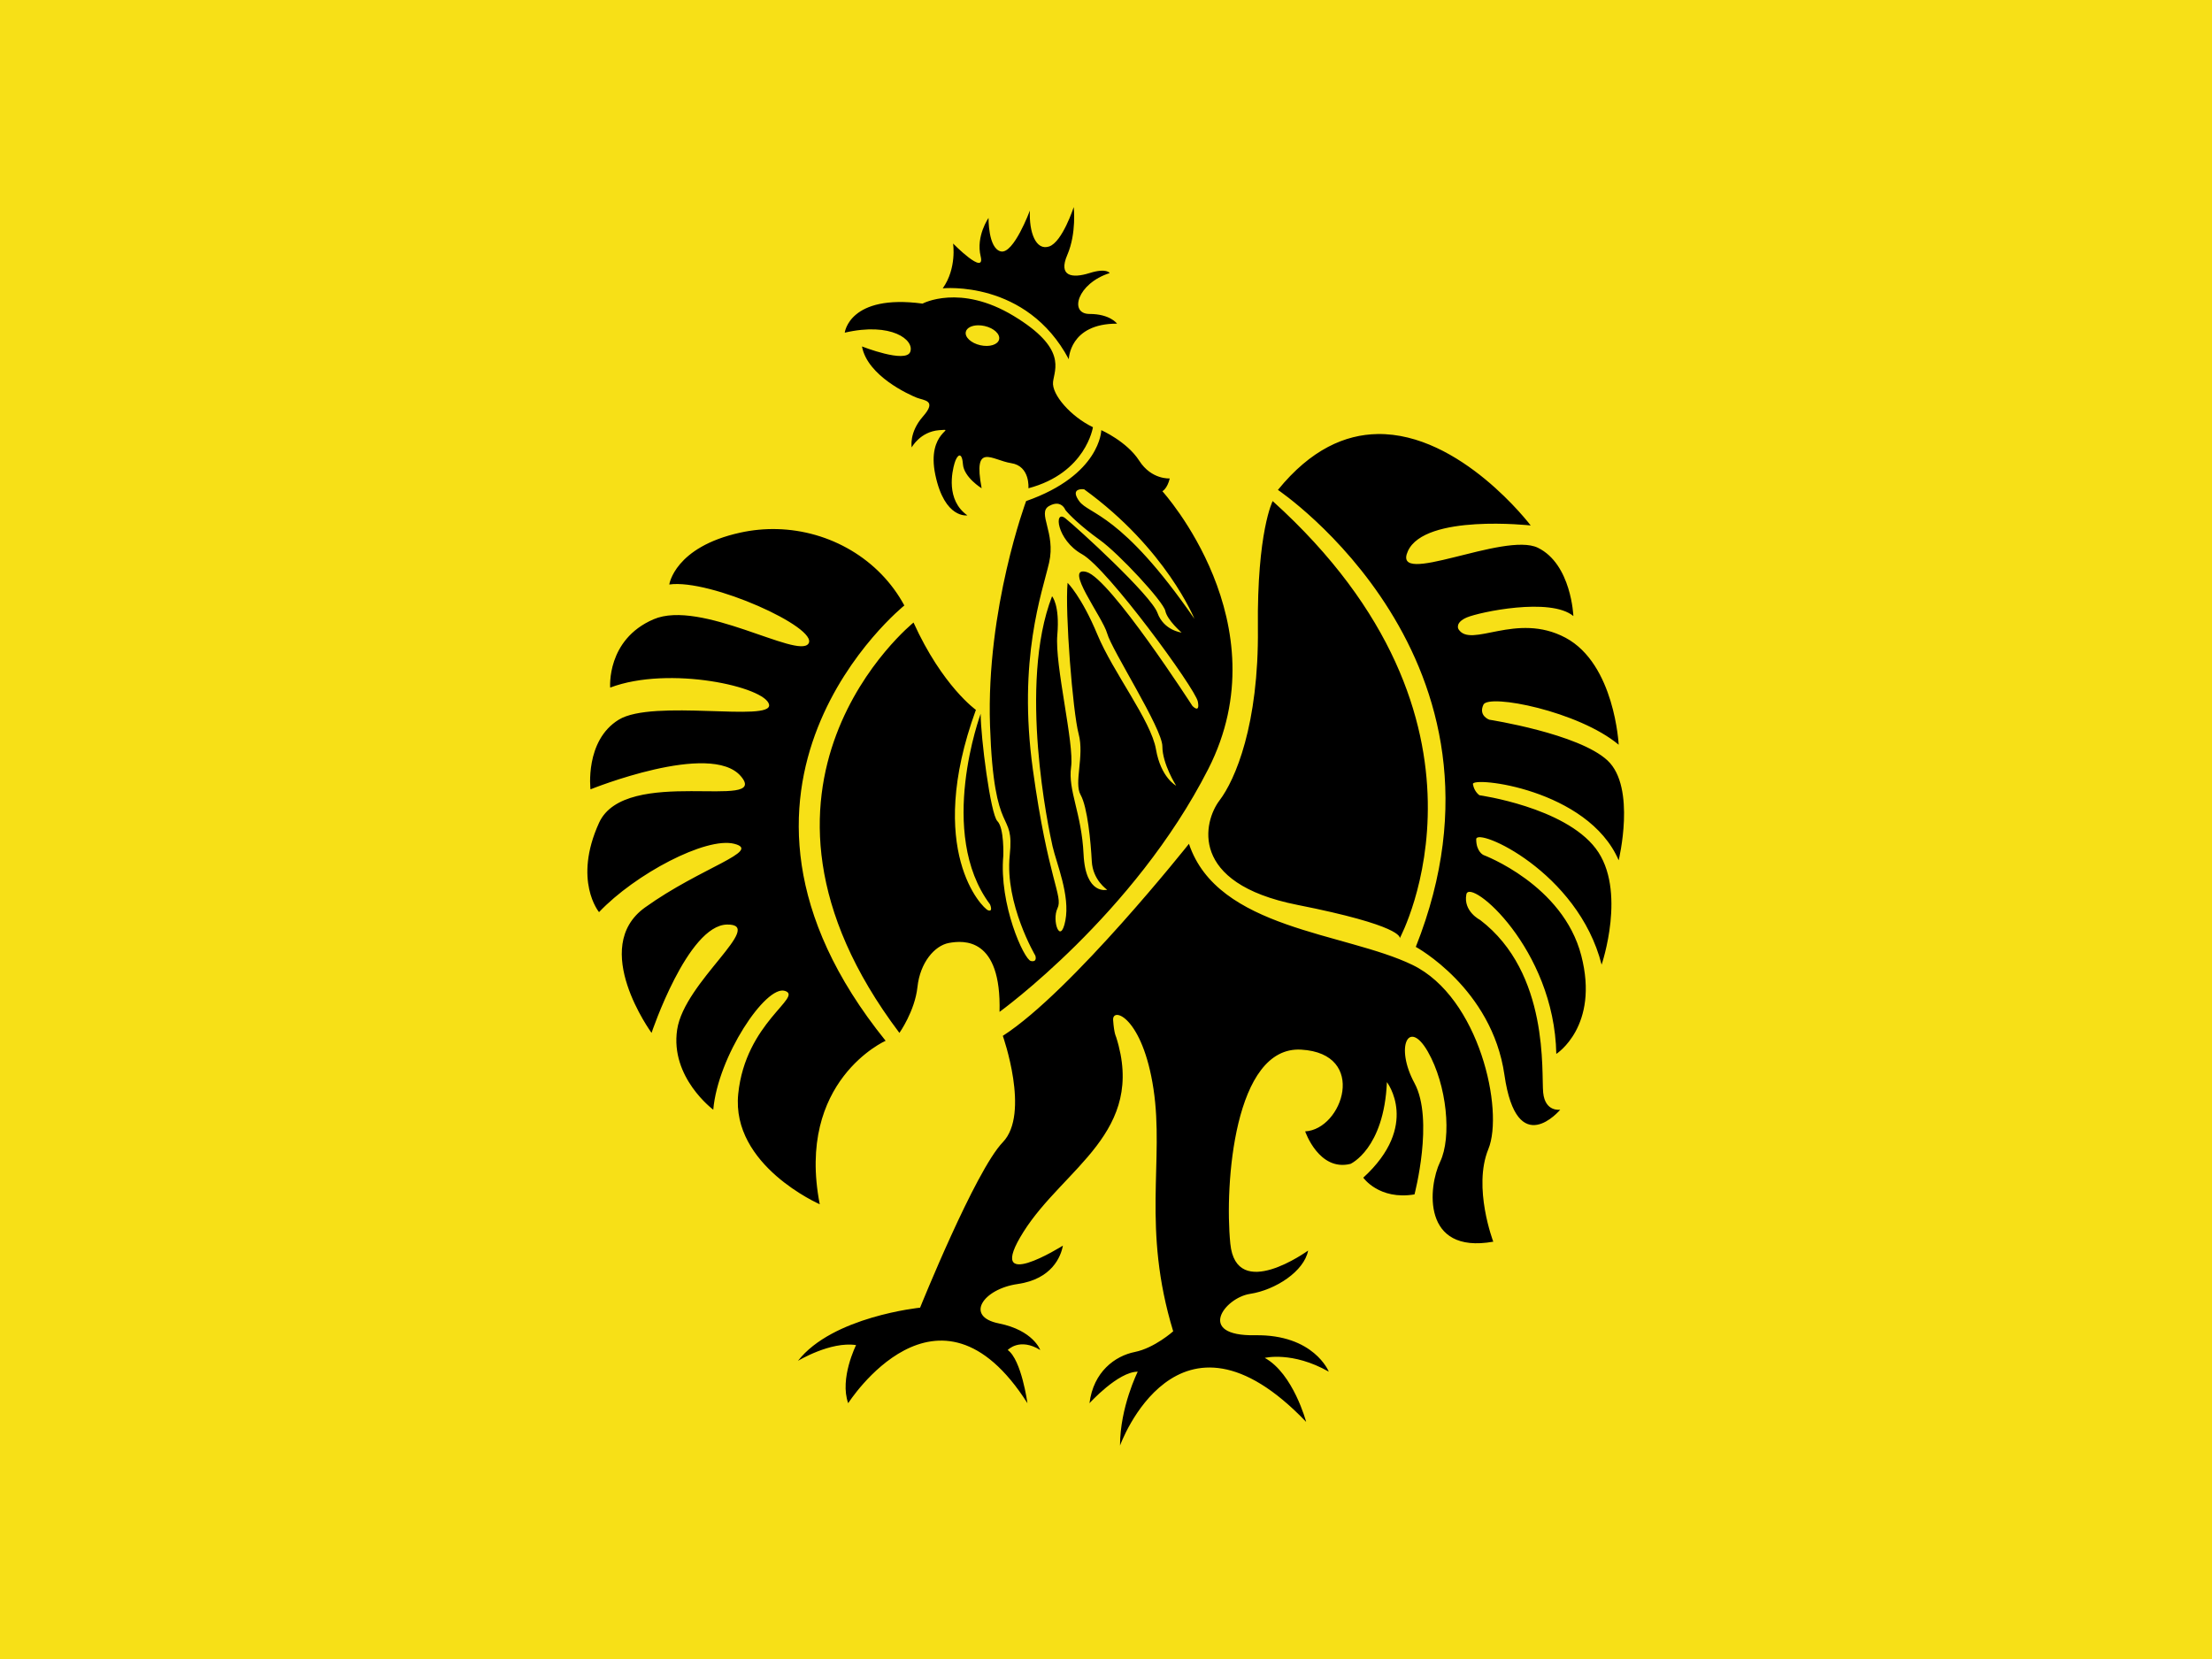
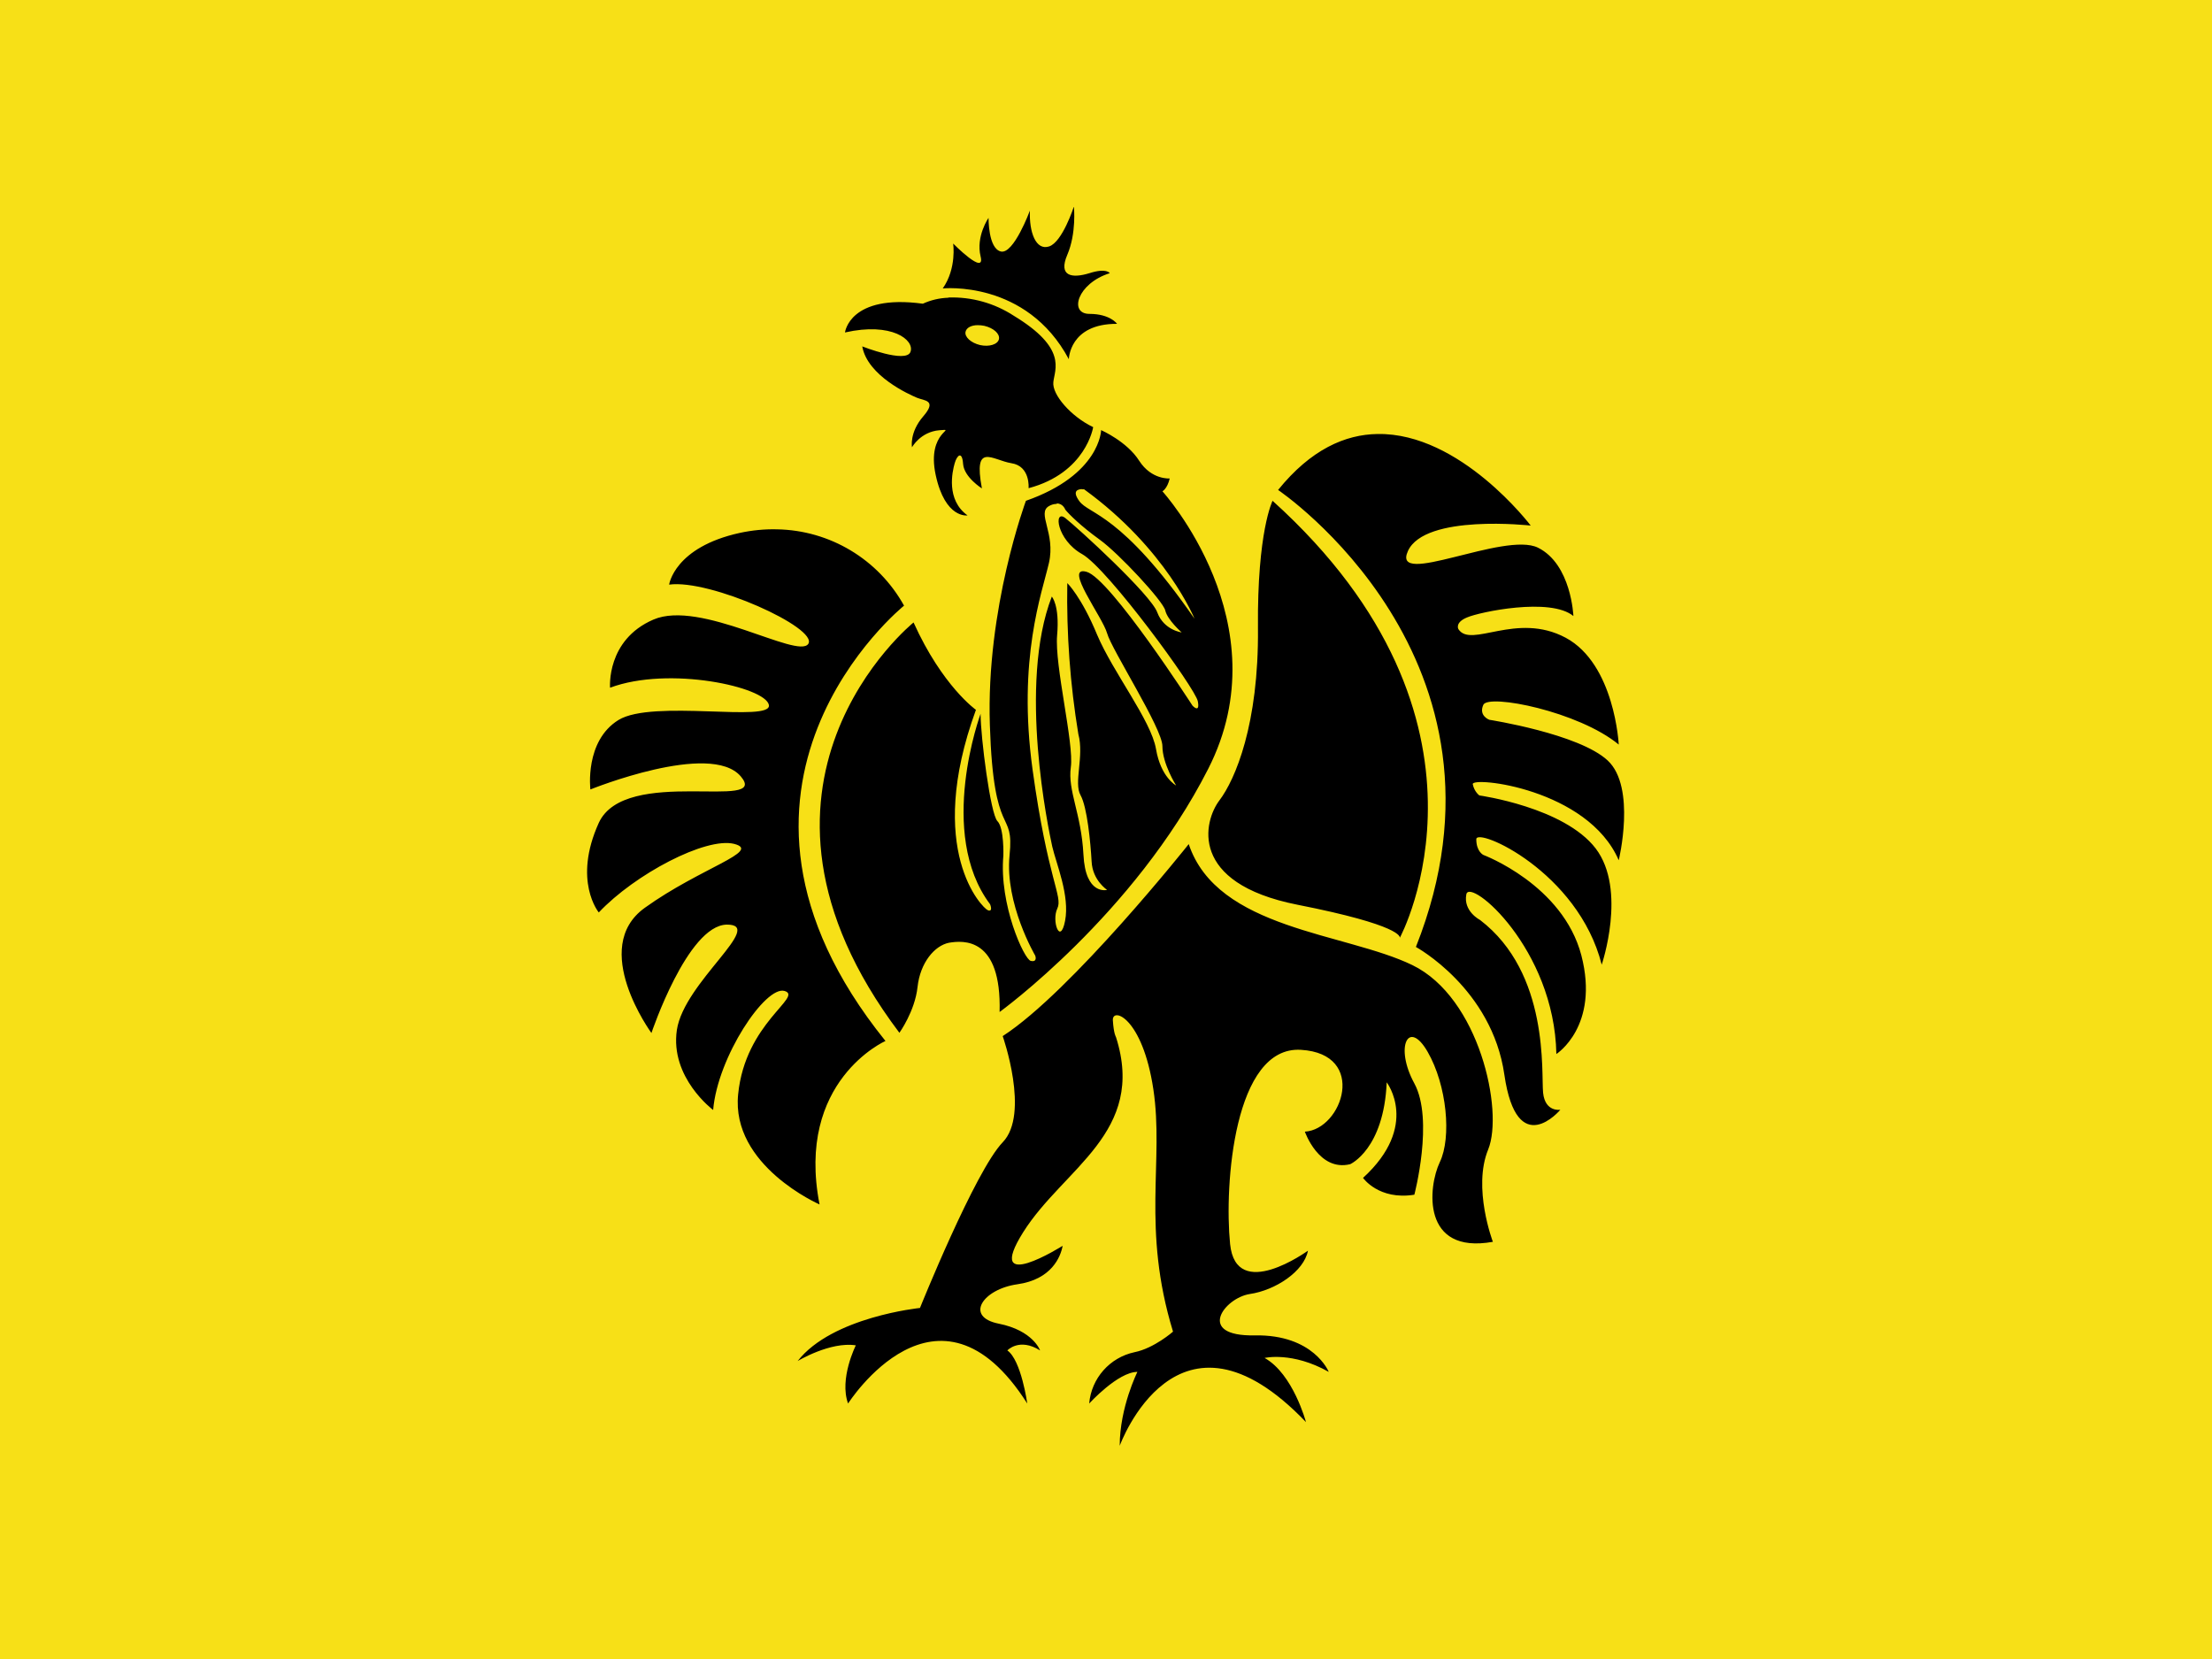
- <svg xmlns="http://www.w3.org/2000/svg" version="1.1" id="svg1" width="1000" height="750" viewBox="0 0 1000 750" xml:space="preserve">
-   <defs id="defs1">
-     <clipPath id="clipPath18" clipPathUnits="userSpaceOnUse">
-       <path style="clip-rule:evenodd" id="path16" d="M 0,1.2207e-4 H 1080 V 540 H 0 Z" />
-     </clipPath>
-     <clipPath id="clipPath36" clipPathUnits="userSpaceOnUse">
-       <path style="clip-rule:evenodd" id="path34" d="M -3.0518e-5,540 H 1080 V 6.1035e-5 H -6.1035e-5" />
-     </clipPath>
-     <clipPath id="clipPath46" clipPathUnits="userSpaceOnUse">
-       <path style="clip-rule:evenodd" id="path44" d="M -6.1035e-5,540 H 1080 V 6.1035e-5 H -6.1035e-5" />
-     </clipPath>
-   </defs>
-   <rect width="100%" fill="#bae6fd" id="rect24" x="-1.6103119e-06" y="-1.5173302e-07" style="fill:#f7e017;fill-opacity:1;stroke-width:1" height="100%" ry="0" rx="0" />
-   <path id="path1" d="M 366.5 91.875 C 366.5 91.875 363.625 100.75 360.25 101.875 C 356.875 103 355.125 98.249 355.375 92.749 C 355.375 92.749 351.25 103.875 348 103.125 C 344.75 102.375 344.875 94.625 344.875 94.625 C 344.875 94.625 341.625 99.25 342.875 104.375 C 344.125 109.5 335.875 101.125 335.875 101.125 C 335.875 101.125 336.875 107.375 333.25 112.5 C 333.25 112.5 354.5 110.25 365.25 130.5 C 365.25 130.5 365.375 121.426 377.5 121.463 C 377.5 121.463 375.75 119 370.5 119 C 365.25 119 367.375 111.25 375.625 108.625 C 375.625 108.625 374.875 107.25 370.5 108.625 C 366.125 110 362.5 109.5 364.875 104 C 367.25 98.5 366.5 91.875 366.5 91.875 z M 334.578 114.843 C 330.5 115.093 328.125 116.375 328.125 116.375 C 309.5 113.875 308.375 123.75 308.375 123.75 C 320.25 121 326.125 125.625 325 128.625 C 323.875 131.625 312.75 127.25 312.75 127.25 C 314.125 134.75 324.75 139.5 326.625 140.25 C 328.5 141 331.875 140.875 328.25 145 C 324.625 149.125 325.375 152.875 325.375 152.875 C 325.375 152.875 327.499 148.875 332.374 148.5 C 337.249 148.125 329 148.624 331.375 159.874 C 333.75 171.124 339.5 170.125 339.5 170.125 C 334 166.25 335.625 159 336.25 156.875 C 336.875 154.75 338.124 153.75 338.374 157.125 C 338.624 160.5 343.125 163.25 343.125 163.25 C 340.875 151.375 345.749 156.125 350.624 156.875 C 355.499 157.625 355 163.25 355 163.25 C 369.625 159.375 371.375 147.749 371.375 147.749 C 365.844 145.103 360.875 139.5 361.25 136.25 C 361.625 133 364.875 127.75 351.25 119.5 C 344.437 115.375 338.656 114.593 334.578 114.843 z M 342.198 121.88 C 342.731 121.871 343.302 121.929 343.885 122.062 C 346.22 122.591 347.865 124.112 347.559 125.458 C 347.254 126.805 345.114 127.467 342.78 126.937 C 340.446 126.407 338.801 124.887 339.107 123.541 C 339.336 122.531 340.597 121.905 342.198 121.88 z M 373.5 148.5 C 373.5 148.5 373.334 159.875 354.417 166.5 C 354.417 166.5 344.25 193.75 345.25 223.5 C 346.25 253.25 351.5 244.25 350.25 256.5 C 349 268.75 356.749 281.876 356.749 281.876 C 356.749 281.876 357.375 283.625 355.625 283.25 C 353.875 282.875 347.5 268.875 348.625 256.5 C 348.625 256.5 348.875 249.5 347.125 247.75 C 345.375 246 342.875 226.375 342.875 220.5 C 342.875 220.5 331.685 250.756 345.25 268.875 C 345.25 268.875 346.125 270.875 344.75 270.375 C 343.375 269.875 328.667 255.166 341.667 219.5 C 341.667 219.5 333.167 213.501 325.834 197.334 C 325.834 197.334 274.751 238.5 322.251 301.5 C 322.251 301.5 326.168 296.001 326.834 289.834 C 327.5 283.667 331.167 279.334 334.834 278.667 C 338.501 278 348.167 277.166 347.667 296.166 C 347.667 296.166 381.821 271.5 400.661 234.5 C 419.501 197.5 389 164 389 164 C 389 164 390.25 163.375 390.875 160.75 C 390.875 160.75 386.25 161.125 383.125 156.25 C 380 151.375 373.5 148.5 373.5 148.5 z M 443.637 149.484 C 435.404 149.612 426.678 153.393 418.334 163.667 C 418.334 163.667 482.334 206.667 453.334 279.667 C 453.334 279.667 472.666 290.161 475.833 312.161 C 479 334.161 490 320.994 490 320.994 C 490 320.994 486.167 321.661 485.667 316.661 C 485.167 311.661 487.334 286.336 469.667 272.836 C 469.667 272.836 465.334 270.668 466.167 266.335 C 467 262.002 488.5 280.002 489 306.836 C 489 306.836 499.998 299.842 495.332 281.842 C 490.666 263.842 470.5 256.344 470.5 256.344 C 470.5 256.344 468.667 255.51 468.667 252.343 C 468.667 249.176 494.5 260.509 500.5 284.176 C 500.5 284.176 507 265.175 499 254.675 C 491 244.175 469.5 241.176 469.5 241.176 C 469.5 241.176 468.166 240.342 467.833 238.342 C 467.5 236.342 496.999 239.513 504.833 257.679 C 504.833 257.679 509.333 239.181 502 232.348 C 494.667 225.515 472 222 472 222 C 472 222 469.167 221.015 470.5 218.182 C 471.833 215.349 494.666 219.849 504.833 228.349 C 504.833 228.349 503.833 207.853 491.333 201.187 C 478.833 194.521 467.334 204.022 464.167 199.022 C 464.167 199.022 463.166 197.355 466.333 196.022 C 469.5 194.689 487.499 190.855 493.333 195.689 C 493.333 195.689 492.833 182.522 484.333 178.356 C 475.833 174.19 446.999 188.689 451.333 179.189 C 455.667 169.689 482.5 172.693 482.5 172.693 C 482.5 172.693 464.677 149.158 443.637 149.484 z M 368.578 163.477 C 368.891 163.469 369.125 163.5 369.125 163.5 C 390 178.625 397.125 196.376 397.125 196.376 C 378.5 169.376 370.375 170 367.875 166.5 C 366 163.875 367.641 163.501 368.578 163.477 z M 417 166.5 C 417 166.5 413 174.25 413.25 198.75 C 413.5 223.25 407.5 237.25 403.5 242.5 C 399.5 247.75 395.5 263.5 423.25 269 C 449.789 274.26 449.346 277.234 449.257 277.483 C 449.476 277.076 478.769 222.291 417 166.5 z M 362.213 167.167 C 363.813 167.203 364.375 168.75 364.375 168.75 C 365.291 169.922 368.25 172.875 373.125 176.375 C 378 179.875 389.25 192 389.75 194.375 C 390.25 196.75 393.875 199.875 393.875 199.875 C 393.875 199.875 389.375 199.375 387.75 194.875 C 386.125 190.375 367.375 173.25 364.375 170.875 C 361.375 168.5 362.126 176.375 368.626 180 C 375.126 183.625 397.375 214.125 398 217.375 C 398.625 220.625 396.625 218.5 396.625 218.5 C 396.625 218.5 375.75 186.124 369.75 184.499 C 363.75 182.874 373.874 196 374.999 200.125 C 376.124 204.25 389 224.25 389 228.75 C 389 233.25 392.5 238.75 392.5 238.75 C 392.5 238.75 388.624 236.75 387.374 229.5 C 386.124 222.25 376.5 210 372.5 200.375 C 368.5 190.75 364.94 187.25 364.94 187.25 C 364.255 194.75 366.25 220 367.75 225.625 C 369.25 231.25 366.5 238.001 368.25 241.085 C 370 244.169 370.833 253.084 371.083 257.917 C 371.333 262.75 374.999 265.167 374.999 265.167 C 374.999 265.167 369.499 266.668 368.999 256.168 C 368.499 245.668 364.999 240.001 365.832 234.001 C 366.665 228.001 361.665 208.168 362.332 200.501 C 362.999 192.834 361 190.667 361 190.667 C 352.333 213 360.125 249.75 361.125 254.125 C 362.125 258.5 365.625 266.625 364.375 273 C 363.125 279.375 360.875 272.999 362.375 269.874 C 363.875 266.749 360 262.75 356.125 234.625 C 352.25 206.5 358.5 189.75 360.25 182.125 C 362 174.5 357.125 169.5 360.25 167.75 C 361.031 167.312 361.68 167.156 362.213 167.167 z M 291.197 173.615 C 288.102 173.536 284.959 173.825 281.834 174.513 C 265.167 178.18 263.834 187.68 263.834 187.68 C 274.167 186.18 301.834 198.679 299.167 202.679 C 296.5 206.679 271.834 191.346 259.834 196.512 C 247.834 201.678 248.834 213.845 248.834 213.845 C 263.834 208.178 288.334 213.677 289.167 218.177 C 290 222.677 259.667 216.677 251 222 C 242.333 227.323 243.834 239.677 243.834 239.677 C 243.834 239.677 274.334 227.344 282.001 236.344 C 289.668 245.344 252.669 233.51 246.002 248.177 C 239.335 262.844 246.002 270.844 246.002 270.844 C 255.168 261.177 273.167 251.667 280.334 253.5 C 287.501 255.333 271.834 259.5 257.667 269.667 C 243.5 279.834 259.334 301.5 259.334 301.5 C 259.334 301.5 268.5 274.165 278.5 273.998 C 288.5 273.831 267.666 288.498 265.833 300.665 C 264 312.832 275 320.998 275 320.998 C 276.167 307.498 288.334 289.331 293.167 290.831 C 298 292.331 283.167 298.831 281.334 316.998 C 279.501 335.165 302.029 344.998 302.029 344.998 C 295.924 313.615 318.75 303.5 318.75 303.5 C 266.5 238.75 323.5 193 323.5 193 C 317.14 181.215 304.611 173.956 291.197 173.615 z M 395.75 253.5 C 395.75 253.5 366 291 348.5 302.25 C 348.5 302.25 355.5 322 348.5 329.25 C 341.5 336.5 327.5 371.25 327.5 371.25 C 327.5 371.25 305.25 373.5 296.5 384.75 C 296.5 384.75 304.75 379.75 311.25 380.75 C 311.25 380.75 307 389.25 309.25 395.5 C 309.25 395.5 332 359.75 354.75 395.5 C 354.75 395.5 353.25 384.5 349.75 382 C 349.75 382 352.75 378.75 358 382 C 358 382 356.25 377 347.5 375.25 C 338.75 373.5 343.5 366.5 352.25 365.25 C 361 364 363.25 358.25 363.75 355.5 C 363.75 355.5 343.5 368.25 353.75 352 C 364 335.75 385 326.75 377.25 302.5 C 377.25 302.5 376.75 301.75 376.5 298.25 C 376.25 294.75 384 297.5 386.75 315.75 C 389.5 334 383.75 351 391.75 377.25 C 391.75 377.25 387 381.5 382 382.5 C 377 383.5 371.5 387.5 370.5 395.5 C 370.5 395.5 377.75 387.5 382.75 387.5 C 382.75 387.5 378.25 396.5 378.25 406.25 C 378.25 406.25 392.75 366 425.5 400.25 C 425.5 400.25 422.25 388 415 384 C 415 384 422 382.25 431.25 387.5 C 431.25 387.5 427.5 378 412.5 378.25 C 397.5 378.5 404.75 368.75 411.25 367.75 C 417.75 366.75 425 362 426 356.75 C 426 356.75 407.75 370.001 406.25 355.001 C 404.75 340.001 407.25 304.75 424.25 305.75 C 441.25 306.75 434.75 326 425.25 326.5 C 425.25 326.5 428.75 336.75 436.75 334.75 C 436.75 334.75 445.25 331 446 314 C 446 314 454.5 325 440 338.25 C 440 338.25 444 344 453 342.5 C 453 342.5 458 323.5 453 314.25 C 448 305 451.52 297.751 456.385 306.251 C 461.25 314.751 462.5 328 459.5 334.25 C 456.5 340.5 454.75 357.75 473 354.5 C 473 354.5 467.75 340.749 471.75 330.999 C 475.75 321.249 469.5 292.5 452.5 284.25 C 435.5 276 403 275.25 395.75 253.5 z " transform="matrix(1.78093,0,0,1.78093,-167.301,-70.00062)" />
+ <svg xmlns="http://www.w3.org/2000/svg" xml:space="preserve" width="1000" height="750" viewBox="0 0 1000 750">
+   <rect width="100%" height="100%" fill="#bae6fd" rx="0" ry="0" style="fill:#f7e017;fill-opacity:1;stroke-width:1" />
+   <path d="M485.4 93.6s-5.1 15.8-11.1 17.8-9.1-6.4-8.7-16.2c0 0-7.3 19.8-13.1 18.5s-5.6-15.2-5.6-15.2-5.8 8.3-3.6 17.4c2.3 9.1-12.4-5.8-12.4-5.8s1.7 11.1-4.7 20.3c0 0 37.8-4 57 32 0 0 .2-16.1 21.8-16 0 0-3.1-4.5-12.5-4.5s-5.5-13.8 9.2-18.4c0 0-1.4-2.5-9.2 0-7.8 2.4-14.2 1.5-10-8.3s3-21.6 3-21.6m-56.8 41a30 30 0 0 0-11.5 2.7c-33.2-4.5-35.2 13-35.2 13 21.1-4.8 31.6 3.4 29.6 8.8-2 5.3-21.8-2.5-21.8-2.5 2.4 13.4 21.4 21.8 24.7 23.2s9.3 1 2.9 8.4-5.1 14-5.1 14 3.8-7 12.4-7.7-6 .2-1.7 20.2 14.4 18.3 14.4 18.3c-9.8-7-6.9-19.8-5.8-23.6s3.4-5.6 3.8.4c.5 6 8.5 11 8.5 11-4-21.2 4.7-12.8 13.3-11.4 8.7 1.3 7.8 11.3 7.8 11.3 26-6.9 29.2-27.6 29.2-27.6-9.9-4.7-18.7-14.7-18-20.4.6-5.8 6.4-15.2-17.8-29.9a51 51 0 0 0-29.7-8.3M442 147q1.5 0 3 .3c4.2 1 7.1 3.6 6.6 6s-4.4 3.6-8.5 2.7c-4.2-1-7.1-3.7-6.6-6 .4-1.9 2.7-3 5.5-3m55.8 47.4s-.3 20.2-34 32c0 0-18.1 48.6-16.3 101.5 1.7 53 11.1 37 8.9 58.8C454.2 408.6 468 432 468 432s1.2 3.1-2 2.4c-3-.6-14.4-25.6-12.4-47.6 0 0 .4-12.5-2.7-15.6s-7.6-38-7.6-48.5c0 0-19.9 53.9 4.3 86.1 0 0 1.5 3.6-1 2.7-2.4-.9-28.6-27-5.4-90.6 0 0-15.2-10.7-28.2-39.5 0 0-91 73.4-6.4 185.5 0 0 7-9.7 8.2-20.7s7.7-18.7 14.2-20c6.5-1.1 23.8-2.6 22.9 31.3 0 0 60.8-44 94.3-109.9 33.6-65.9-20.7-125.5-20.7-125.5s2.2-1.1 3.3-5.8c0 0-8.2.7-13.8-8-5.5-8.7-17.1-13.8-17.1-13.8m124.9 1.7c-14.7.2-30.2 7-45 25.3 0 0 113.9 76.6 62.3 206.6 0 0 34.4 18.7 40 57.8 5.7 39.2 25.3 15.8 25.3 15.8s-6.9 1.2-7.8-7.7 3-54-28.5-78.1c0 0-7.7-3.9-6.2-11.6s39.8 24.4 40.7 72.2c0 0 19.6-12.5 11.3-44.6-8.4-32-44.3-45.4-44.3-45.4s-3.2-1.5-3.2-7.1 46 14.5 56.7 56.7c0 0 11.5-33.8-2.7-52.5-14.3-18.7-52.6-24-52.6-24s-2.3-1.6-3-5.1c-.5-3.6 52 2 66 34.4 0 0 8-33-5-45.1s-53.5-18.4-53.5-18.4-5-1.8-2.7-6.8c2.4-5 43 3 61.2 18 0 0-1.8-36.4-24-48.3-22.3-11.9-42.8 5-48.5-3.9 0 0-1.7-3 4-5.3 5.5-2.4 37.6-9.2 48-.6 0 0-.9-23.4-16-30.9s-66.5 18.4-58.8 1.5 55.5-11.5 55.5-11.5-31.7-42-69.2-41.4m-133.7 25h1c37.2 27 49.9 58.5 49.9 58.5-33.2-48-47.7-47-52.1-53.2-3.4-4.7-.5-5.3 1.2-5.4m86.2 5.3s-7 13.8-6.6 57.5c.4 43.6-10.3 68.5-17.4 77.9-7.1 9.3-14.2 37.4 35.2 47.2 47.2 9.3 46.5 14.6 46.3 15 .4-.6 52.6-98.2-57.5-197.6m-97.5 1.2c2.8 0 3.8 2.8 3.8 2.8 1.7 2.1 7 7.4 15.6 13.6s28.7 27.8 29.6 32c1 4.3 7.4 9.9 7.4 9.9s-8-1-11-9c-2.8-8-36.2-38.5-41.6-42.7s-4 9.8 7.6 16.3 51.2 60.7 52.3 66.5-2.4 2-2.4 2-37.2-57.6-47.9-60.5c-10.7-3 7.3 20.5 9.3 27.8s25 43 25 51 6.2 17.8 6.2 17.8-6.9-3.6-9.1-16.5S503.2 304 496 287c-7.1-17.2-13.5-23.4-13.5-23.4a380 380 0 0 0 5 68.3c2.7 10-2.2 22 1 27.6 3 5.4 4.5 21.3 5 30 .4 8.5 7 12.8 7 12.8s-9.8 2.7-10.7-16c-1-18.7-7.2-28.8-5.7-39.5s-7.4-46-6.2-59.6-2.4-17.5-2.4-17.5c-15.4 39.7-1.5 105.2.2 113 1.8 7.8 8 22.2 5.8 33.6-2.2 11.3-6.2 0-3.5-5.6 2.6-5.5-4.3-12.7-11.2-62.8s4.3-79.9 7.4-93.4-5.6-22.5 0-25.7a7 7 0 0 1 3.5-1m-126.5 11.5q-8.3-.2-16.7 1.6c-29.7 6.5-32 23.4-32 23.4 18.4-2.6 67.6 19.6 62.9 26.8-4.8 7-48.7-20.2-70-11-21.4 9.2-19.6 30.8-19.6 30.8 26.7-10 70.3-.3 71.8 7.8s-52.6-2.7-68 6.8-12.7 31.4-12.7 31.4 54.3-22 68-5.9c13.6 16-52.3-5-64.2 21-11.9 26.2 0 40.5 0 40.5 16.3-17.3 48.4-34.2 61.2-31 12.7 3.3-15.2 10.8-40.4 28.9s3 56.6 3 56.6 16.3-48.6 34-49c17.9-.2-19.2 25.9-22.5 47.6-3.2 21.6 16.4 36.2 16.4 36.2 2-24 23.7-56.4 32.3-53.8s-17.8 14.3-21 46.7c-3.3 32.3 36.8 49.8 36.8 49.8-10.9-55.9 29.8-73.9 29.8-73.9-93-115.3 8.4-196.8 8.4-196.8a67 67 0 0 0-57.5-34.5m186.2 142.3s-53 66.7-84.1 86.8c0 0 12.4 35.2 0 48-12.5 13-37.4 74.9-37.4 74.9s-39.7 4-55.3 24c0 0 14.7-8.9 26.3-7.1 0 0-7.6 15.1-3.5 26.3 0 0 40.5-63.7 81 0 0 0-2.7-19.6-9-24 0 0 5.4-5.9 14.8 0 0 0-3.1-9-18.7-12.1s-7.2-15.6 8.4-17.8 19.6-12.5 20.5-17.4c0 0-36 22.7-17.8-6.2 18.3-29 55.7-45 41.9-88.2 0 0-1-1.3-1.4-7.5s13.4-1.4 18.3 31.1-5.4 62.8 8.9 109.6c0 0-8.5 7.5-17.4 9.3a26 26 0 0 0-20.5 23.2s13-14.3 21.8-14.3c0 0-8 16-8 33.4 0 0 25.9-71.7 84.2-10.7 0 0-5.8-21.8-18.7-29 0 0 12.5-3 29 6.3 0 0-6.8-17-33.5-16.5s-13.8-16.9-2.2-18.7c11.6-1.7 24.5-10.2 26.3-19.6 0 0-32.5 23.6-35.2-3-2.7-26.8 1.8-89.6 32-87.8 30.3 1.8 18.8 36 1.8 37 0 0 6.3 18.2 20.5 14.7 0 0 15.2-6.7 16.5-37 0 0 15.1 19.6-10.7 43.2 0 0 7.1 10.2 23.2 7.6 0 0 8.9-33.9 0-50.3-9-16.5-2.7-29.4 6-14.3s10.9 38.7 5.5 49.9c-5.3 11.1-8.4 41.8 24 36 0 0-9.3-24.4-2.1-41.8 7-17.4-4-68.6-34.3-83.3s-88.2-16-101.1-54.7" />
</svg>
